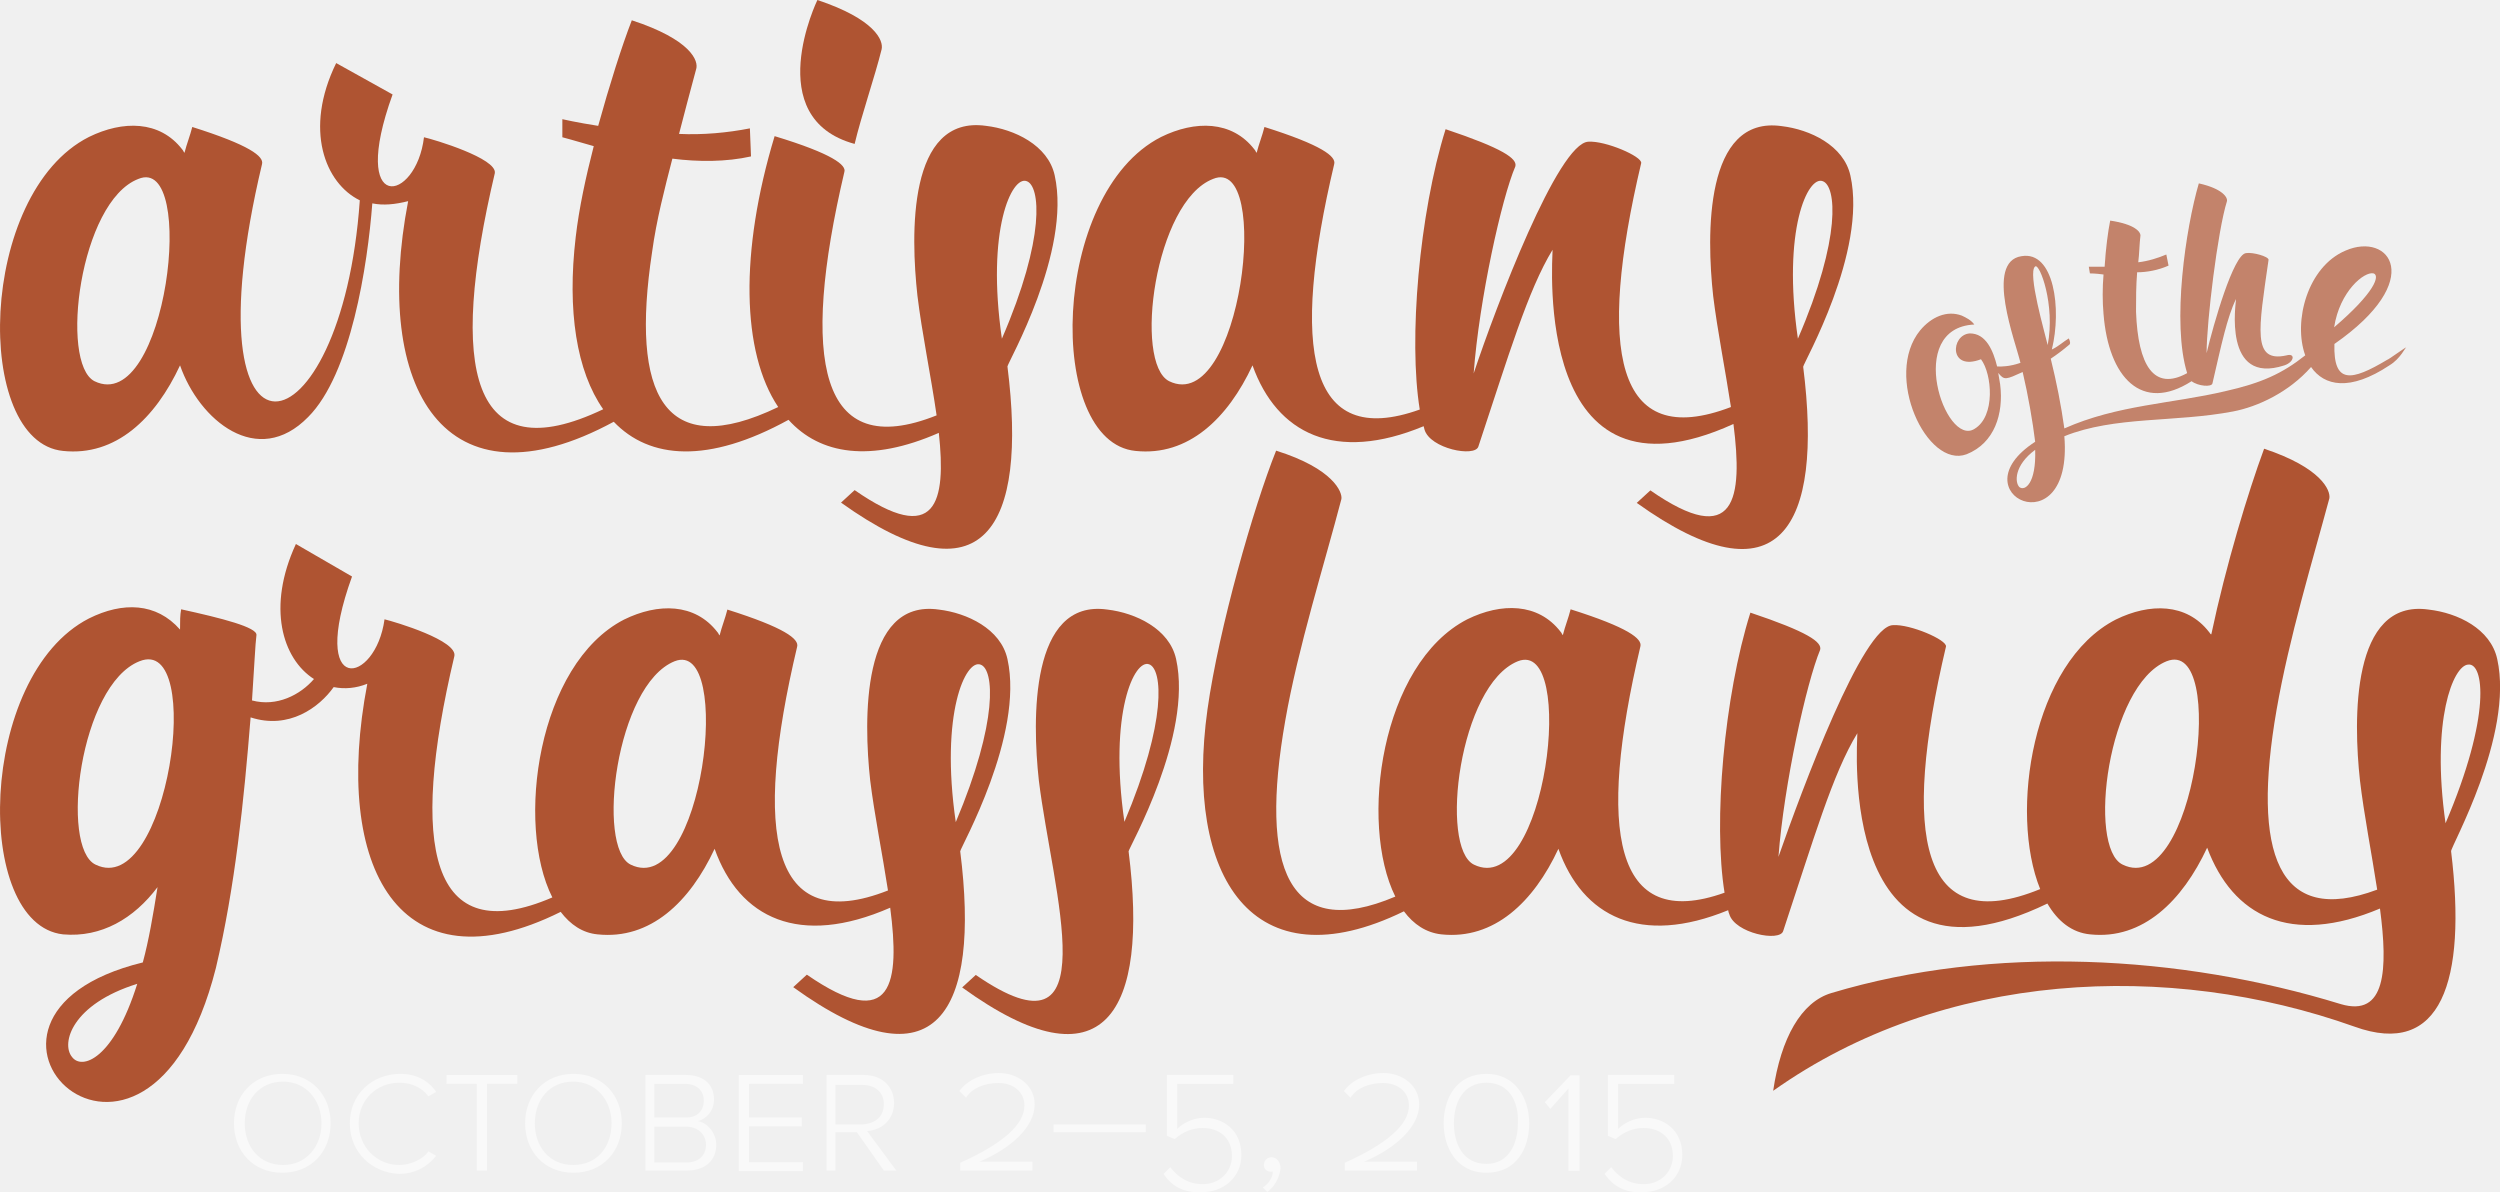
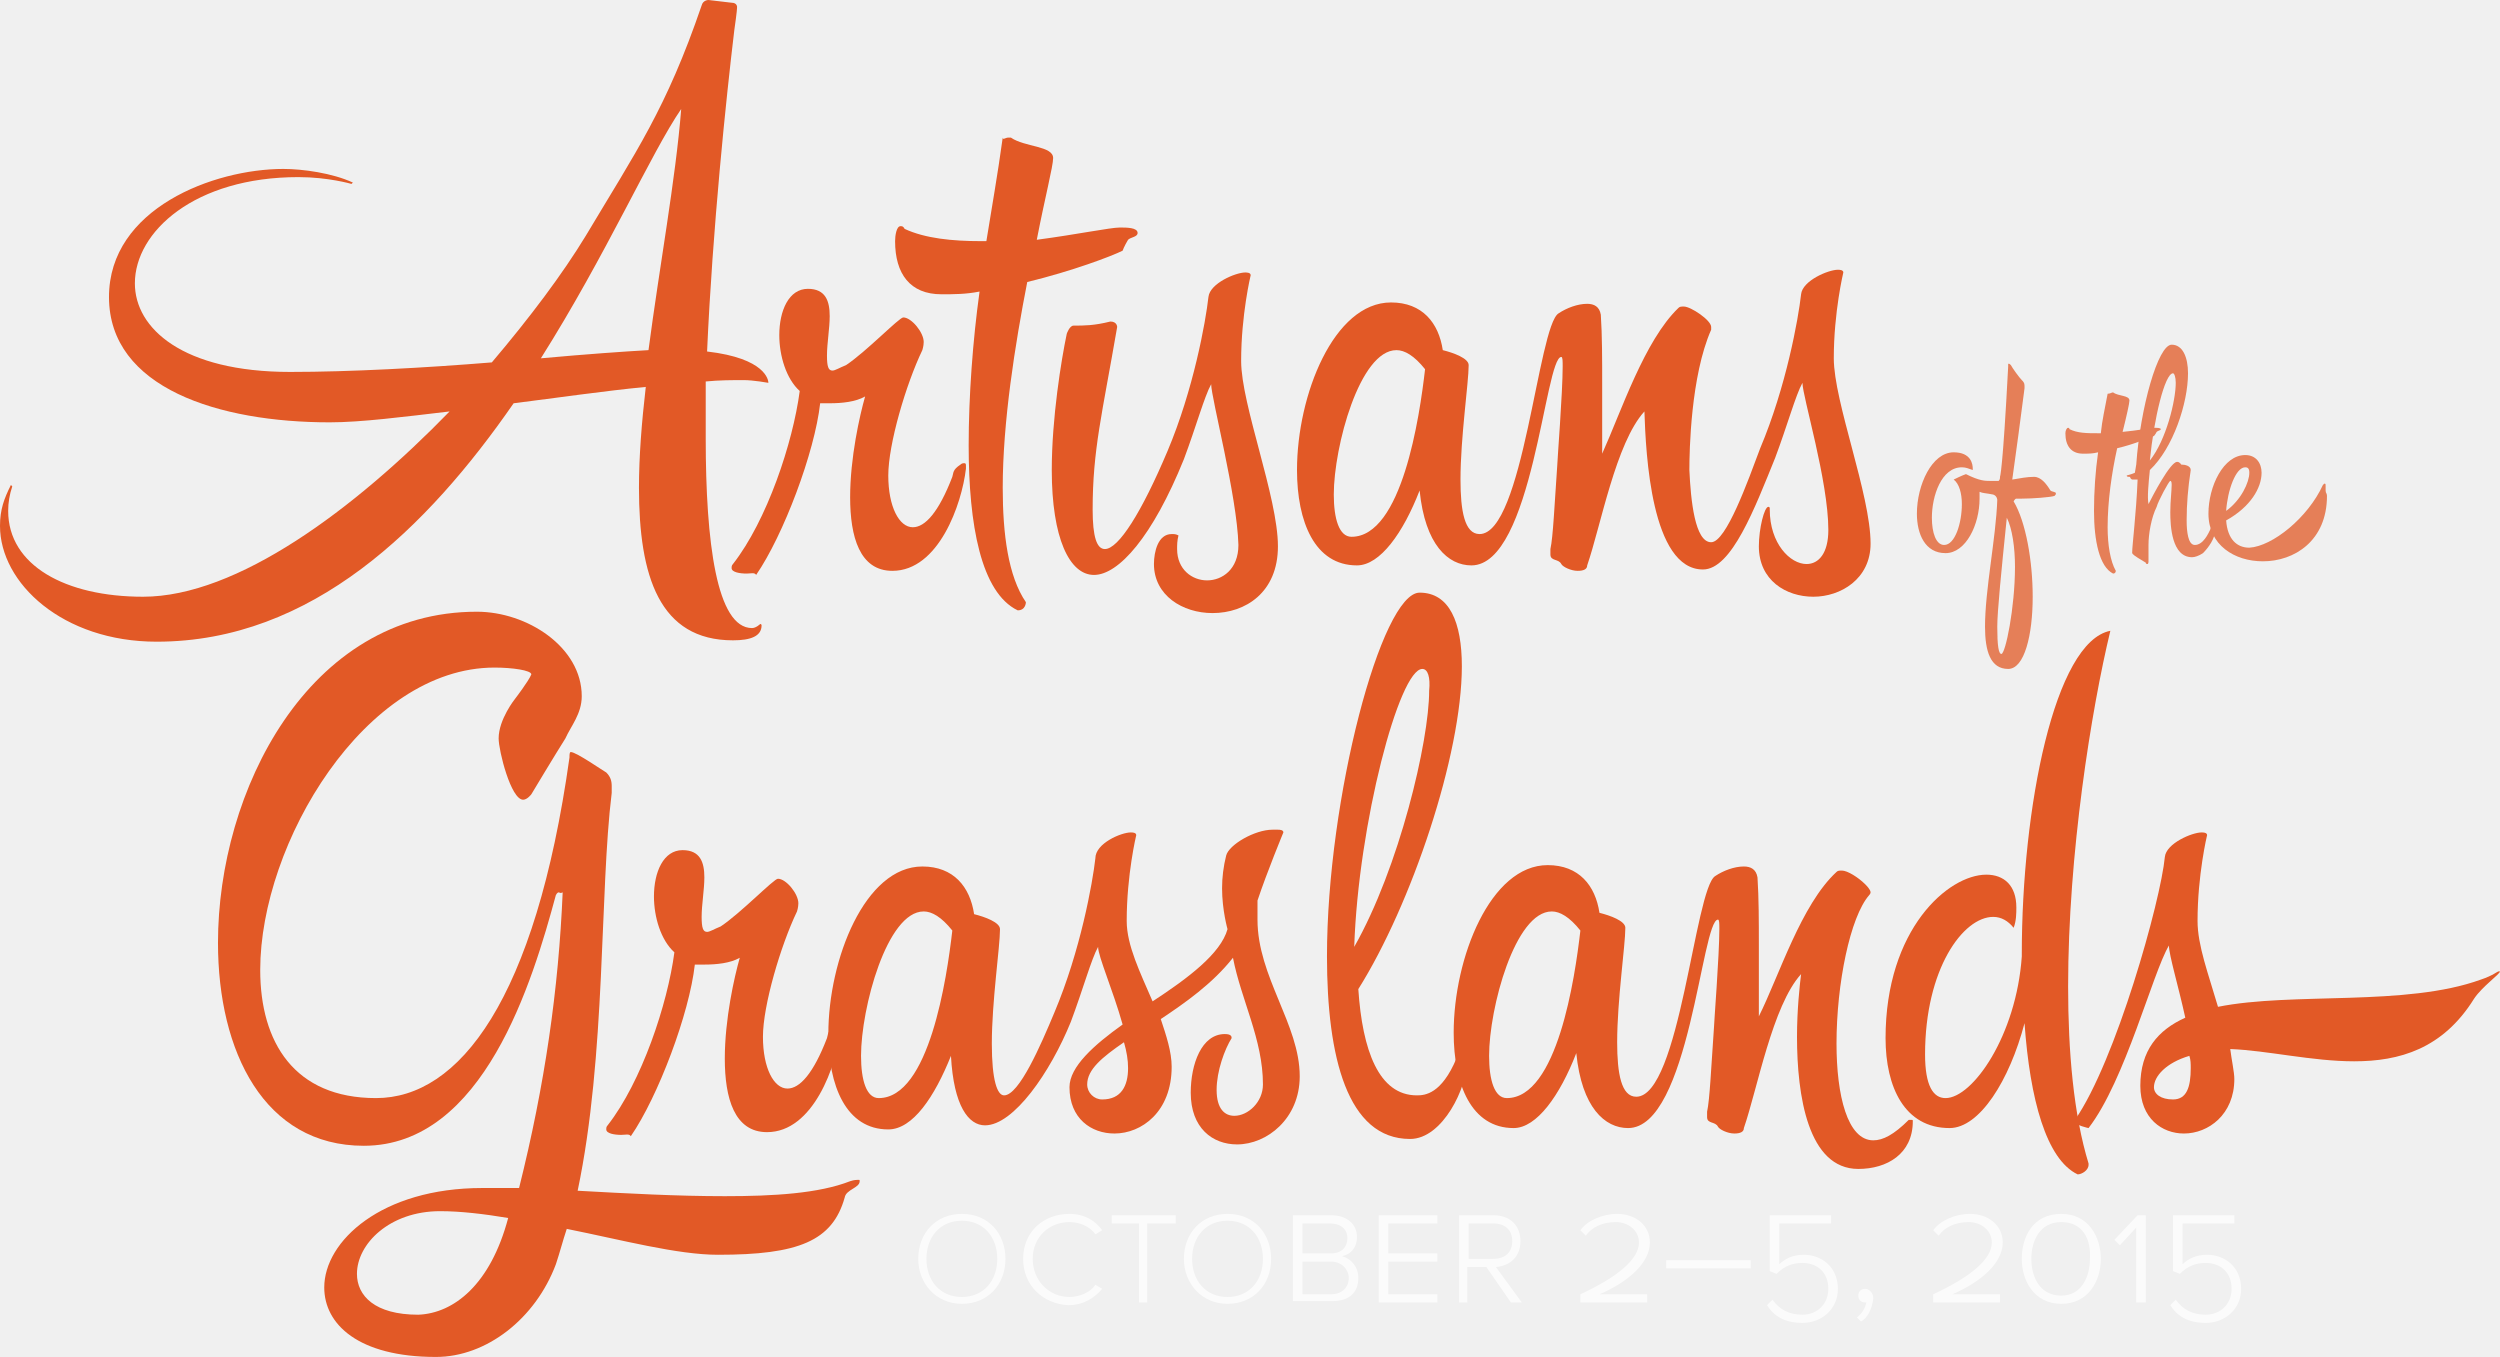
- <svg xmlns="http://www.w3.org/2000/svg" version="1.1" id="Layer_1" x="0px" y="0px" viewBox="0 235.9 899.8 429" enable-background="new 0 235.9 899.8 429" xml:space="preserve">
+ <svg xmlns="http://www.w3.org/2000/svg" version="1.1" id="Layer_1" x="0px" y="0px" viewBox="358.4 399.8 183.5 99.6" enable-background="new 358.4 399.8 183.5 99.6" xml:space="preserve">
+   <g opacity="0.75">
+     <path fill="#FFFFFF" d="M425.8,492.2c0-1.9,1.3-3.3,3.2-3.3c2,0,3.2,1.5,3.2,3.3c0,1.9-1.3,3.3-3.2,3.3   C427.1,495.5,425.8,494,425.8,492.2z M431.6,492.2c0-1.6-1-2.8-2.6-2.8c-1.6,0-2.6,1.2-2.6,2.8c0,1.6,1,2.8,2.6,2.8   C430.6,495,431.6,493.8,431.6,492.2z" />
+     <path fill="#FFFFFF" d="M433.5,492.2c0-2,1.5-3.3,3.4-3.3c1.1,0,1.9,0.5,2.4,1.2l-0.5,0.3c-0.4-0.6-1.2-0.9-1.9-0.9   c-1.5,0-2.7,1.1-2.7,2.7c0,1.6,1.2,2.8,2.7,2.8c0.8,0,1.6-0.4,1.9-0.9l0.5,0.3c-0.6,0.7-1.4,1.2-2.5,1.2   C435,495.5,433.5,494.2,433.5,492.2z" />
+     <path fill="#FFFFFF" d="M442,495.4v-5.8h-2V489h4.7v0.6h-2.1v5.8H442z" />
+     <path fill="#FFFFFF" d="M445.3,492.2c0-1.9,1.3-3.3,3.2-3.3c2,0,3.2,1.5,3.2,3.3c0,1.9-1.3,3.3-3.2,3.3   C446.6,495.5,445.3,494,445.3,492.2z M451.1,492.2c0-1.6-1-2.8-2.6-2.8c-1.6,0-2.6,1.2-2.6,2.8c0,1.6,1,2.8,2.6,2.8   C450.1,495,451.1,493.8,451.1,492.2z" />
+     <path fill="#FFFFFF" d="M453.3,495.4V489h2.8c1.1,0,1.9,0.6,1.9,1.6c0,0.8-0.5,1.3-1.1,1.4c0.7,0.2,1.2,0.8,1.2,1.6   c0,1.1-0.7,1.7-1.9,1.7H453.3z M457.3,490.7c0-0.7-0.5-1.1-1.3-1.1H454v2.2h2.1C456.9,491.8,457.3,491.3,457.3,490.7z M457.4,493.6   c0-0.6-0.5-1.2-1.3-1.2H454v2.4h2.1C456.9,494.8,457.4,494.3,457.4,493.6z" />
+     <path fill="#FFFFFF" d="M459.6,495.4V489h4.3v0.6h-3.6v2.2h3.6v0.6h-3.6v2.4h3.6v0.6H459.6z" />
+     <path fill="#FFFFFF" d="M469.3,495.4l-1.8-2.6h-1.4v2.6h-0.6V489h2.5c1.3,0,2,0.8,2,1.9c0,1.1-0.7,1.8-1.8,1.9l1.9,2.6H469.3z    M469.4,490.9c0-0.8-0.5-1.3-1.4-1.3h-1.8v2.6h1.8C468.9,492.2,469.4,491.7,469.4,490.9z" />
+     <path fill="#FFFFFF" d="M474.4,495.4v-0.6c2.8-1.3,4.3-2.6,4.3-3.8c0-0.9-0.8-1.5-1.7-1.5c-1,0-1.8,0.4-2.2,1l-0.4-0.4   c0.5-0.7,1.6-1.2,2.7-1.2c1.3,0,2.4,0.8,2.4,2.1c0,1.5-1.6,2.9-3.7,3.8h3.5v0.6H474.4z" />
+     <path fill="#FFFFFF" d="M480.7,492.9v-0.6h6.2v0.6H480.7z" />
+     <path fill="#FFFFFF" d="M488.1,495.6l0.4-0.4c0.5,0.7,1.2,1.1,2.2,1.1c1.1,0,1.9-0.8,1.9-1.9c0-1.2-0.8-1.9-1.9-1.9   c-0.7,0-1.3,0.2-1.9,0.8l-0.5-0.2V489h4.5v0.6H489v3c0.4-0.4,1-0.7,1.8-0.7c1.3,0,2.5,0.9,2.5,2.5c0,1.5-1.2,2.5-2.6,2.5   C489.4,496.9,488.6,496.4,488.1,495.6z" />
+     <path fill="#FFFFFF" d="M495,496.8l-0.3-0.3c0.4-0.3,0.6-0.7,0.7-1.1c0,0-0.1,0-0.1,0c-0.3,0-0.5-0.2-0.5-0.5   c0-0.3,0.2-0.5,0.5-0.5c0.3,0,0.6,0.3,0.6,0.7C495.8,495.9,495.5,496.5,495,496.8z" />
+     <path fill="#FFFFFF" d="M500.3,495.4v-0.6c2.8-1.3,4.3-2.6,4.3-3.8c0-0.9-0.8-1.5-1.7-1.5c-1,0-1.8,0.4-2.2,1l-0.4-0.4   c0.5-0.7,1.6-1.2,2.7-1.2c1.3,0,2.4,0.8,2.4,2.1c0,1.5-1.6,2.9-3.7,3.8h3.5v0.6H500.3z" />
+     <path fill="#FFFFFF" d="M509.7,495.5c-2,0-2.9-1.7-2.9-3.3c0-1.6,0.8-3.3,2.9-3.3c2,0,2.9,1.7,2.9,3.3   C512.6,493.8,511.7,495.5,509.7,495.5z M509.7,489.5c-1.6,0-2.2,1.4-2.2,2.7c0,1.3,0.6,2.7,2.2,2.7c1.5,0,2.1-1.4,2.1-2.7   C511.9,490.8,511.3,489.5,509.7,489.5z" />
+     <path fill="#FFFFFF" d="M515.2,495.4v-5.5l-1.2,1.3l-0.4-0.4l1.7-1.8h0.6v6.4H515.2z" />
+     <path fill="#FFFFFF" d="M517.7,495.6l0.4-0.4c0.5,0.7,1.2,1.1,2.2,1.1c1.1,0,1.9-0.8,1.9-1.9c0-1.2-0.8-1.9-1.9-1.9   c-0.7,0-1.3,0.2-1.9,0.8l-0.5-0.2V489h4.5v0.6h-3.8v3c0.4-0.4,1-0.7,1.8-0.7c1.3,0,2.5,0.9,2.5,2.5c0,1.5-1.2,2.5-2.6,2.5   C519,496.9,518.2,496.4,517.7,495.6z" />
+   </g>
  <g>
-     <path fill="#AF5432" d="M22.7,398.2c19,2,33.2-11.7,42.1-30.8c6.9,19.8,27.9,37.2,46.1,18.6c15.4-15.4,21.4-54.6,23.1-76.9   c4,0.8,8.1,0.4,12.9-0.8c-13,67.5,13.3,112.3,74,79.4c12.9,13.5,34,15.2,62.9-0.7c11.3,12.5,29.5,15.5,54.1,4.7   c2.7,24.9-0.8,41.1-30.3,20.6l-4.9,4.5c51.4,36.8,67.2,8.9,59.9-49c0-1.2,23.1-41.3,17-68.8c-2.4-10.9-14.6-16.6-24.7-17.8   c-28.3-4-27.1,39.3-24.7,61.1c1.6,13.3,4.9,29.1,6.9,43.1c-42.3,16.9-49.1-20-33.2-87.6c0.8-2.4-4-6.5-25.1-12.9   c-12.6,41.7-11.9,77.8,1.3,97.5c-41.2,19.8-53.2-4.3-45.4-55.8c1.6-11.7,4.5-22.7,7.3-33.6c9.3,1.2,19.4,1.2,28.3-0.8l-0.4-10.1   c-8.1,1.6-17,2.4-25.5,2c2-7.7,4-15.4,6.1-23.1c1.2-3.2-2-10.9-23.1-17.8c-3.6,9.3-8.1,23.5-12.1,38c-7.7-1.2-12.9-2.4-12.9-2.4   v6.5c0,0,4.5,1.2,11.3,3.2c-2.8,10.9-5.3,22.3-6.5,32.8c-3.1,26.4,0.3,48.2,9.9,61.9c-47.8,22.8-55.7-14.3-39-85   c0.8-5.3-21.9-12.1-25.5-12.9c-2.8,23.5-27.1,28.3-11.3-15.4L121,258.6c-11.7,23.9-4,43.3,8.5,49.4C123,401,66.4,412.4,94.3,295   c0.8-2.8-4.5-6.9-25.1-13.4c-0.8,3.2-2,6.1-2.8,9.3c-0.4-0.4-0.4-0.8-0.8-1.2c-8.1-10.5-21.4-10.5-33.6-4.5   C-8.1,305.5-9.7,395,22.7,398.2z M369.5,301.1c4.9,1.6,6.9,20.2-8.9,56.7C354.9,318.5,364.2,299.1,369.5,301.1z M49.8,300.3   c21.4-8.9,10.1,85.4-15.8,72.8C21.4,366.6,28.7,308.4,49.8,300.3z" />
-     <path fill="#AF5432" d="M307.6,287.7c2.4-10.1,7.3-24.3,9.7-34c0.8-3.2-2.4-10.9-23.1-17.8C294.2,235.9,273.6,278.4,307.6,287.7z" />
-     <path fill="#AF5432" d="M408.7,398.2c19,2,33.2-11.7,42.1-30.8c8.8,24.6,29.8,35.1,61.6,21.9c0.1,0.4,0.2,0.8,0.3,1.2   c2,6.9,18.2,10.1,19.4,6.1c10.9-32.8,17.8-56.2,26.7-70.8c0,4.2-7.2,95.6,65.1,62.7c3.4,26.7,0.9,45.3-29.9,23.9l-4.9,4.5   c51.4,36.8,67.2,8.9,59.9-49c0-1.2,23.1-41.3,17-68.8c-2.4-10.9-14.6-16.6-24.7-17.8c-27.9-4-27.1,39.3-24.7,61.1   c1.5,12.3,4.4,26.8,6.4,40c-41.8,16-48.2-20.6-32.3-87.8c0.4-2.4-12.9-8.1-19-7.7c-10.9,0.4-33.2,59.1-41.3,83.4   c2-26.7,10.1-63.1,15-74.5c0.8-2.8-4.5-6.5-25.1-13.4c-9.5,30.4-13.4,75.8-9.3,100.9c-40.5,14.5-46.5-22-30.8-88.3   c0.8-2.8-4.5-6.9-25.1-13.4c-0.8,3.2-2,6.1-2.8,9.3c-0.4-0.4-0.4-0.8-0.8-1.2c-8.1-10.5-21.4-10.5-33.6-4.5   C378,305.5,376.3,395,408.7,398.2z M656,301.1c4.9,1.6,6.9,20.2-8.9,56.7C641.4,318.5,650.7,299.1,656,301.1z M436.6,300.3   c21.4-8.9,10.1,85.4-15.8,72.8C407.9,366.6,415.6,308.4,436.6,300.3z" />
-     <path fill="#AF5432" d="M345.6,542.3c0-1.2,23.1-41.7,17-69.2c-2.4-10.9-14.6-16.6-24.7-17.8c-27.9-4-27.1,39.7-24.7,61.5   c1.5,12.2,4.4,26.5,6.4,39.6c-42.2,16.6-48.7-20.3-32.7-87.7c0.8-2.8-4.5-6.9-25.1-13.4c-0.8,3.2-2,6.1-2.8,9.3   c-0.4-0.4-0.4-0.8-0.8-1.2c-8.1-10.5-21.4-10.5-33.6-4.5c-31.1,16-39.1,73.7-25.8,100c-44.1,19-51.5-18.3-35.3-86.7   c1.6-5.7-21.4-12.5-25.1-13.4c-3.2,23.5-27.5,28.3-11.7-15.4l-20.2-11.7c-10.5,22.7-4.9,41.3,6.5,48.6c-4.9,5.7-13.4,10.1-22.3,7.7   c0.8-11.7,1.2-20.6,1.6-23.5c0.4-2.8-12.5-6.1-27.1-9.3c-0.4,2-0.4,4.5-0.4,7.3c-8.5-9.7-20.6-10.1-32.8-4   c-40.1,20.6-41.7,110.1-9.3,113.7c13.8,1.2,25.5-5.7,34-17c-1.6,10.1-3.2,19.4-5.3,27.1c-80.9,19.8,1.2,101.2,26.3,2   c6.9-29.1,10.1-60.3,12.5-90.2c13.8,4.5,24.7-3.6,29.9-10.9c4,0.8,8.1,0.4,12.1-1.2c-12.7,66.3,11.7,110.9,69.6,82.1   c3.5,4.6,7.9,7.6,13.3,8.1c19,2,33.2-11.7,42.1-30.8c8.9,25,30.5,35.5,63.2,21.2c3.5,26.8,1.1,45.6-30,24.1l-4.9,4.5   C337.1,628.5,352.9,600.1,345.6,542.3z M25.9,616.3c-4-4.9,0-19,23.5-26.3C40.9,617.1,29.5,621.2,25.9,616.3z M34.4,547.1   c-12.9-6.1-5.7-64.7,15.8-73.2C74.1,464.2,60.3,559.7,34.4,547.1z M227,547.1c-12.5-6.1-5.3-64.7,15.8-73.2   C264.3,465.4,252.9,559.7,227,547.1z M352.9,475.1c4.9,1.6,6.5,20.2-8.9,56.7C338.3,492.5,347.6,473.1,352.9,475.1z" />
-     <path fill="#AF5432" d="M423.3,473.1c-2.4-10.9-14.6-16.6-24.7-17.8c-27.9-4-27.1,39.7-24.7,61.5c4.9,40.1,25.5,103.2-22.7,70   l-4.9,4.5c51.4,37.2,67.2,8.9,59.9-49C406.3,541.1,429.4,500.6,423.3,473.1z M404.7,531.7c-5.7-39.3,3.6-58.7,8.9-56.7   C418.4,476.7,420.1,495.3,404.7,531.7z" />
-     <path fill="#AF5432" d="M898.8,473.1c-2.4-10.9-14.2-16.6-24.7-17.8c-27.9-4-27.1,39.7-24.7,61.5c1.4,12,4.2,26.2,6.2,39.3   c-35.8,13.4-45.2-13.1-36.2-64.8c4.5-25.9,12.9-53.4,19-76.1c0.4-2.8-2.8-10.9-23.5-17.8c-5.7,15.4-13.8,42.1-19,66.8   c-0.4,0-0.4-0.4-0.8-0.8c-8.1-10.5-21.4-10.5-33.6-4.5c-30,15.4-38.4,69.4-27.2,97c-43.2,17.7-50-19.2-33.9-87.3   c0.4-2.4-12.9-8.1-19-7.7c-10.9,0-32.8,59.1-41.3,83.4c2-26.3,10.1-62.7,15-74.5c0.8-2.8-4.5-6.5-25.1-13.4   c-9.5,30.2-13.4,75.5-9.3,100.8c-40,14.3-45.9-22.5-30.3-88.6c0.8-2.8-4.5-6.9-25.1-13.4c-0.8,3.2-2,6.1-2.8,9.3   c-0.4-0.4-0.4-0.8-0.8-1.2c-8.1-10.5-21.4-10.5-33.6-4.5c-31.1,16-39,73.4-25.9,99.8c-38.7,16.4-49-10.1-39.6-63.4   c4.5-25.9,14.2-56.7,20.2-79.7c0.4-2.4-2.8-10.9-23.5-17.4c-8.1,20.2-20.6,63.9-24.7,93.1c-8.4,60.2,16.2,99.3,70.7,72.7   c3.5,4.7,8,7.7,13.5,8.3c19,2,33.2-11.7,42.1-30.8c8.7,24.5,29.6,35,61.1,22.1c0.1,0.5,0.2,1,0.4,1.4c2,6.9,18.2,10.1,19.4,6.1   c10.9-32.8,17.8-56.7,26.7-71.2c0,3.9-7.4,98,68.4,61.3c3.7,6.4,8.9,10.5,15.4,11.1c19,2,33.2-12.1,42.1-31.2   c9.2,24.7,30,35.5,62.2,21.9c2.9,22,2.1,39.2-14.1,34.4c-57.9-17.8-125.4-21.4-183.3-4c-10.9,3.2-18.2,16.2-21,35.2   c61.1-43.3,142.4-46.9,209.2-23.1c31.2,11.3,40.5-16.2,34.8-63.1C881.8,541.1,904.9,500.6,898.8,473.1z M530.5,547.1   c-12.5-6.1-5.3-64.7,15.8-73.2C567.8,465.4,556.4,559.7,530.5,547.1z M764,547.1c-12.9-6.1-5.3-64.7,15.8-73.2   C802.1,465,789.9,559.7,764,547.1z M888.3,475.1c5.7-0.8,8.5,18.2-8.1,57.1C874.9,494.9,883,475.5,888.3,475.1z" />
-     <path opacity="0.7" fill="#AF5432" d="M707.8,399.4c10.1-4,13.4-14.6,12.1-25.1c-0.2-1.2-0.4-2.6-0.7-4.2c2.2,2.8,2.8,2.4,8.8-0.3   c2,8.5,3.6,17.8,4.5,25.1c-28.7,18.6,13.8,38.8,10.5-2c18.2-7.3,39.7-4.9,60.7-8.9c8.9-1.7,20.1-6.9,28.1-16   c4.7,6.8,13.9,8.9,28.2-0.6c4-2.4,5.7-6.5,6.1-6.5c-0.4,0-6.5,4.5-6.9,4.5c-12.9,7.7-19.4,8.9-19-5.7c33.2-23.1,19.8-40.5,4-33.6   c-13.7,5.8-18.9,25.5-14.5,37.7c-8.3,6.6-15.9,10-28.8,12.9c-19,4.5-38.8,4.9-57.9,13.4c-1.2-8.5-2.8-16.6-4.9-25.1   c2.4-1.6,4.5-3.2,6.5-4.9c0.8-0.4,0.4-1.6,0-2.4c-2,1.2-3.6,2.8-6.1,4c3.6-14.6,0.8-35.6-10.9-33.6c-13.4,2-2,31.2-0.4,38.4   c-3.7,1.3-6.8,1.4-8.4,1.3c-1.4-5.7-4-11.9-9.8-11.9c-6.9,0.4-7.7,13.8,4,9.3c4,5.3,5.3,20.6-2.4,25.1c-10.5,6.5-25.1-36.4,0-37.6   c-1.2-1.6-2.8-2.4-4.5-3.2c-5.3-2-10.9,0.4-15,5.3C677.8,371.1,693.6,404.7,707.8,399.4z M854.3,334.3c2.4,0.8,0.4,6.9-14.2,19.4   C842.1,340.7,851,333.5,854.3,334.3z M726.8,411.2c-1.6-1.6-2-7.7,5.7-13.4C732.9,409.9,728.8,412.8,726.8,411.2z M732.5,331.8   c1.6-1.2,7.3,13.8,4.5,28.3C736.1,356.1,729.6,333.9,732.5,331.8z" />
-     <path opacity="0.7" fill="#AF5432" d="M757.1,334.7c-0.4,4.9-0.4,9.7,0,14.2c1.8,22.9,13.8,35.7,31.7,24.2c2.3,1.8,7.2,2.2,7.5,0.8   c3.2-13.8,5.3-23.9,8.5-30.4c0,1.2-4.9,31.2,17.4,23.9c3.6-1.2,4-4.5,0.8-3.6c-12.5,2.8-10.1-9.3-6.5-34.4c0-1.2-5.7-2.8-8.1-2.4   c-4.5,0.4-11.7,25.5-14.2,36c0-11.3,4-44.1,7.3-54.6c0.4-1.2-1.2-4.5-10.1-6.5c-4.7,16.1-9.8,50.3-4.2,68.3   c-12,6.6-17.7-2.8-18.4-22.1c0-4.9,0-9.3,0.4-14.2c3.6,0,7.7-0.8,11.3-2.4l-0.8-4c-2.8,1.2-6.5,2.4-10.1,2.8   c0.4-3.2,0.4-6.5,0.8-9.7c0-1.2-2-4-10.9-5.3c-0.8,4-1.6,10.1-2,16.6c-3.2,0-5.7,0-5.7,0l0.4,2.4   C752.3,334.3,754.3,334.3,757.1,334.7z" />
+     <path fill="#E25926" d="M384.2,413.3c0,0-1.7-0.5-3.9-0.5c-7.6,0-12,4-12,7.8c0,3.3,3.5,6.5,11.4,6.5c4.4,0,9.9-0.3,14.8-0.7   c2.8-3.3,5.2-6.5,6.9-9.3c3.7-6.2,5.9-9.3,8.5-16.9c0.1-0.4,0.5-0.4,0.5-0.4l1.7,0.2c0.4,0,0.4,0.3,0.4,0.3c0,0.1,0,0.3-0.2,1.7   c-0.6,5-1.6,14.6-2,23.6c4.3,0.5,4.5,2.1,4.5,2.3c0,0-1.1-0.2-1.8-0.2c-0.8,0-1.8,0-2.8,0.1c0,1.5,0,2.9,0,4.2   c0,7.6,0.8,13.9,3.4,13.9c0.3,0,0.6-0.3,0.6-0.3s0.1,0,0.1,0.1c0,0.8-0.8,1.1-2.1,1.1c-5.4,0-6.9-4.7-6.9-11.2   c0-2.3,0.2-4.8,0.5-7.4c-3.1,0.3-6.5,0.8-9.7,1.2c-6.3,9.1-14.8,17.5-26.2,17.5c-6.9,0-11.5-4.3-11.5-8.5c0-1.2,0.3-2,0.8-3   c0,0,0.1,0.1,0.1,0.1c-0.2,0.6-0.3,1.2-0.3,1.8c0,4,4.2,6.3,9.9,6.3c6.9,0,15.5-6.4,22.5-13.6c-3.4,0.4-6.5,0.8-8.8,0.8   c-8.1,0-16.2-2.5-16.2-9.2c0-6.5,7.7-9.4,12.8-9.4c1.4,0,3.6,0.3,5.1,1L384.2,413.3z M398.1,426.1c3.3-0.3,6.1-0.5,7.9-0.6   c0.8-6.1,2-12.6,2.4-17.7C406.2,411,402.9,418.5,398.1,426.1z" />
+     <path fill="#E25926" d="M413.2,441.9c-0.5,0-1.1-0.1-1.1-0.4c0-0.1,0-0.2,0.1-0.3c2.5-3.2,4.4-8.9,4.9-12.7c-1-0.9-1.5-2.6-1.5-4.1   c0-1.8,0.7-3.4,2.1-3.4c1.3,0,1.6,0.9,1.6,2c0,0.9-0.2,2-0.2,2.9c0,0.8,0.1,1.1,0.4,1.1c0.2,0,0.5-0.2,1-0.4c1.5-1,3.9-3.5,4.2-3.5   c0.6,0,1.5,1.1,1.5,1.8c0,0.3-0.1,0.6-0.1,0.6c-1.2,2.5-2.5,6.9-2.5,9.2c0,2.3,0.8,3.8,1.8,3.8c0.9,0,1.9-1.1,2.9-3.7   c0.1-0.3,0-0.5,0.6-0.9c0.1-0.1,0.2-0.1,0.3-0.1c0.1,0,0.1,0.1,0.1,0.2s0,0.2,0,0.2c-0.3,2.6-2,7.5-5.4,7.5c-2.4,0-3.1-2.5-3.1-5.4   s0.7-6,1.1-7.4c-0.7,0.4-1.7,0.5-2.6,0.5c-0.2,0-0.5,0-0.7,0c-0.4,3.6-2.7,9.7-4.7,12.6C413.8,441.8,413.5,441.9,413.2,441.9z" />
+     <path fill="#E25926" d="M432.4,409.9c0,0,0.1,0,0.2,0c1,0.7,3.1,0.6,3.1,1.5c0,0.6-0.6,2.9-1.2,6c3-0.4,5.4-0.9,6.1-0.9   c0.5,0,1.3,0,1.3,0.4c0,0.3-0.5,0.3-0.7,0.5c-0.3,0.5-0.4,0.8-0.4,0.8c-0.8,0.4-3.7,1.5-7,2.3c-0.9,4.6-1.8,10.3-1.8,15.1   c0,3.4,0.4,6.5,1.7,8.4c0,0,0,0.6-0.6,0.6c-2.7-1.3-3.6-6.3-3.6-12.1c0-3.6,0.3-7.7,0.8-11.3c-1,0.2-1.9,0.2-2.8,0.2   c-2.3,0-3.4-1.5-3.4-3.9c0-0.4,0.1-1.1,0.4-1.1c0.1,0,0.2,0,0.3,0.2c1.5,0.7,3.5,0.9,5.6,0.9h0.4c0.4-2.5,0.8-4.7,1.2-7.6   C432,410.1,432.2,409.9,432.4,409.9z" />
+     <path fill="#E25926" d="M447.3,428c-0.5,0.9-1.1,3.1-2,5.5c-2.3,5.7-4.8,8.5-6.6,8.5s-3.1-2.7-3.1-7.7c0-3.8,0.7-8.1,1.1-10   c0,0,0.2-0.6,0.5-0.6c0.8,0,1.5,0,2.7-0.3c0.5,0,0.5,0.4,0.5,0.4c-1.1,6.4-1.8,9-1.8,13.4c0,2,0.3,2.9,0.9,2.9c1,0,2.7-2.7,4.6-7.2   c1.9-4.5,2.8-9.5,3-11.3c0.1-1,2-1.8,2.7-1.8c0.1,0,0.4,0,0.4,0.2c0,0-0.7,2.9-0.7,6.3c0,3.2,2.7,10,2.7,13.6   c0,3.4-2.4,4.9-4.8,4.9c-2.2,0-4.3-1.3-4.3-3.6c0-0.9,0.3-2.2,1.3-2.2c0.2,0,0.3,0,0.5,0.1c-0.1,0.4-0.1,0.7-0.1,1   c0,1.5,1.1,2.3,2.2,2.3s2.3-0.8,2.3-2.6C449.2,436.2,447.3,429,447.3,428z" />
+     <path fill="#E25926" d="M484,439.6c1.1,0,2.7-4.5,3.6-6.9c1.9-4.5,2.8-9.5,3-11.3c0.1-1,2-1.8,2.7-1.8c0.1,0,0.4,0,0.4,0.2   c0,0-0.7,2.9-0.7,6.3c0,3.2,2.7,10,2.7,13.6c0,2.6-2.2,3.9-4.2,3.9c-2,0-4-1.2-4-3.7c0-1.3,0.4-2.9,0.7-2.9c0,0,0.1,0,0.1,0.1v0.1   c0,2.5,1.5,4,2.7,4c0.9,0,1.6-0.8,1.6-2.5c0-3.6-1.9-9.8-1.9-10.8c-0.5,0.9-1.1,3.1-2,5.5c-1.5,3.7-3.2,8.2-5.3,8.2   c-3.8,0-4.2-8.5-4.3-11.6c-2.1,2.3-3.2,8.4-4.2,11.3c0,0.3-0.3,0.4-0.7,0.4c-0.5,0-1.1-0.3-1.2-0.5c-0.2-0.4-0.8-0.2-0.8-0.7   c0-0.1,0-0.3,0-0.4c0.2-0.9,0.3-3.3,0.5-6.1c0-0.3,0.4-5.4,0.4-7.3c0-0.4,0-0.7-0.1-0.7c-1.2,0-2.1,15.3-6.6,15.3   c-1.7,0-3.4-1.5-3.8-5.5c-1.2,3.1-2.9,5.5-4.6,5.5c-3.1,0-4.4-3.2-4.4-7c0-5.5,2.7-12.3,6.9-12.3c2.3,0,3.5,1.5,3.8,3.5   c0.8,0.2,1.9,0.6,1.9,1.1c0,1.3-0.6,5.3-0.6,8.4c0,2.3,0.3,4,1.4,4c3.2,0,4.3-15.3,5.8-16.2c0.6-0.4,1.4-0.7,2.1-0.7   c0.5,0,0.9,0.2,1,0.8c0.1,1.5,0.1,3.3,0.1,5c0,2.1,0,4.1,0,5.2c1.4-3.1,3.1-8.3,5.6-10.7c0.1-0.1,0.2-0.1,0.4-0.1c0.5,0,2,1,2,1.5   c0,0.1,0,0.1,0,0.2c-1.5,3.4-1.6,8.9-1.6,10.3C482.5,436.5,482.8,439.6,484,439.6z M463,426.9c-0.8-1-1.5-1.4-2.1-1.4   c-2.7,0-4.6,7.1-4.6,10.6c0,1.8,0.4,3.1,1.3,3.1C461.3,439.2,462.6,430.4,463,426.9z" />
  </g>
-   <g opacity="0.58">
-     <path fill="#FFFFFF" d="M84.2,640.2c0-10.1,6.9-17.8,17.4-17.8s17.4,7.7,17.4,17.8c0,10.1-6.9,17.8-17.4,17.8   S84.2,650.3,84.2,640.2z M115.7,640.2c0-8.5-5.7-15-13.8-15c-8.5,0-13.8,6.5-13.8,15c0,8.5,5.3,15,13.8,15   C110.1,655.2,115.7,648.7,115.7,640.2z" />
-     <path fill="#FFFFFF" d="M125.9,640.2c0-10.5,8.1-17.8,18.2-17.8c5.7,0,10.1,2.4,12.9,6.5l-2.8,1.6c-2.4-3.2-6.1-4.9-10.5-4.9   c-8.1,0-14.6,6.1-14.6,14.6c0,8.5,6.5,15,14.6,15c4,0,8.5-2,10.5-4.9l2.8,1.6c-3.2,4-7.7,6.5-13.4,6.5   C133.9,658,125.9,650.7,125.9,640.2z" />
-     <path fill="#FFFFFF" d="M171.6,657.2V626h-10.9v-3.2h25.5v3.2h-10.9v31.2H171.6z" />
-     <path fill="#FFFFFF" d="M189,640.2c0-10.1,6.9-17.8,17.4-17.8s17.4,7.7,17.4,17.8c0,10.1-6.9,17.8-17.4,17.8S189,650.3,189,640.2z    M220.1,640.2c0-8.5-5.7-15-13.8-15c-8.5,0-13.8,6.5-13.8,15c0,8.5,5.3,15,13.8,15C214.9,655.2,220.1,648.7,220.1,640.2z" />
-     <path fill="#FFFFFF" d="M232.3,657.2v-34.4h14.6c6.1,0,10.1,3.2,10.1,8.9c0,4-2.8,6.9-5.7,7.7c3.6,0.8,6.5,4.5,6.5,8.5   c0,5.7-4,9.3-10.5,9.3H232.3z M253.3,632.1c0-3.6-2.4-6.1-6.9-6.1h-10.9v12.1h11.3C250.9,638.2,253.3,635.7,253.3,632.1z    M254.1,647.9c0-3.2-2.4-6.5-7.3-6.5h-11.3v12.9h11.3C251.3,654.4,254.1,651.9,254.1,647.9z" />
-     <path fill="#FFFFFF" d="M265.9,657.2v-34.4h23.1v3.2h-19.4v12.1h19v3.2h-19v12.9h19.4v3.2h-23.1V657.2z" />
-     <path fill="#FFFFFF" d="M318.1,657.2l-9.7-13.8h-7.7v13.8h-3.2v-34.4h13.4c6.9,0,10.9,4.5,10.9,10.1s-4,9.7-9.7,10.1l10.5,14.2   H318.1z M318.1,633.3c0-4-2.8-6.9-7.7-6.9h-9.7v14.2h9.7C315.6,640.2,318.1,637.4,318.1,633.3z" />
-     <path fill="#FFFFFF" d="M345.6,657.2v-2.8c15.4-6.9,23.1-13.8,23.1-20.6c0-4.9-4-8.1-9.3-8.1s-9.7,2-11.7,5.3l-2.4-2.4   c2.8-4,8.5-6.5,14.2-6.5c6.9,0,12.9,4.5,12.9,11.3c0,8.1-8.5,15.8-19.8,20.6h19v3.2L345.6,657.2L345.6,657.2z" />
-     <path fill="#FFFFFF" d="M379.2,643.8v-3.2h33.2v2.8h-33.2V643.8z" />
-     <path fill="#FFFFFF" d="M418.8,658.4l2.4-2.4c2.8,3.6,6.5,6.1,11.7,6.1c6.1,0,10.5-4.5,10.5-10.1c0-6.5-4.5-10.1-10.5-10.1   c-3.6,0-6.9,1.2-10.1,4l-2.8-1.2v-21.9h23.9v3.2h-20.2v16.2c2-2,5.7-4,9.7-4c6.9,0,13.4,4.5,13.4,13.4c0,8.1-6.5,13.4-14.2,13.4   C426.1,665.3,421.7,662.9,418.8,658.4z" />
-     <path fill="#FFFFFF" d="M456.1,664.9l-1.6-1.6c2-1.2,3.6-3.6,3.6-5.7c0,0-0.4,0-0.8,0c-1.6,0-2.4-1.2-2.4-2.4   c0-1.6,1.2-2.8,2.8-2.8s3.2,1.6,3.2,4C460.5,660,458.5,663.3,456.1,664.9z" />
-     <path fill="#FFFFFF" d="M484,657.2v-2.8c15.4-6.9,23.1-13.8,23.1-20.6c0-4.9-4-8.1-9.3-8.1s-9.7,2-11.7,5.3l-2.4-2.4   c2.8-4,8.5-6.5,14.2-6.5c6.9,0,12.9,4.5,12.9,11.3c0,8.1-8.5,15.8-19.8,20.6h19v3.2L484,657.2L484,657.2z" />
-     <path fill="#FFFFFF" d="M535,658c-10.9,0-15.4-9.3-15.4-17.8c0-8.9,4.5-17.8,15.4-17.8c10.5,0,15.4,8.9,15.4,17.8   S545.9,658,535,658z M535,625.6c-8.5,0-11.7,7.3-11.7,14.6c0,7.3,3.2,14.6,11.7,14.6c8.1,0,11.3-7.3,11.3-14.6   C546.7,632.9,543.5,625.6,535,625.6z" />
-     <path fill="#FFFFFF" d="M564.5,657.2v-29.5l-6.5,7.3l-2-2.4l9.3-9.7h3.2v34.4H564.5z" />
-     <path fill="#FFFFFF" d="M577.5,658.4l2.4-2.4c2.8,3.6,6.5,6.1,11.7,6.1c6.1,0,10.5-4.5,10.5-10.1c0-6.5-4.5-10.1-10.5-10.1   c-3.6,0-6.9,1.2-10.1,4l-2.8-1.2v-21.9h23.9v3.2h-20.2v16.2c2-2,5.7-4,9.7-4c6.9,0,13.4,4.5,13.4,13.4c0,8.1-6.5,13.4-14.2,13.4   C584.8,665.3,580.7,662.9,577.5,658.4z" />
+   <g opacity="0.75">
+     <path fill="#E25926" d="M504.5,435.1c0.2,0,0.4,0,0.6,0c0.1-0.1,0.1-0.2,0.1-0.3c0,0,0.2-0.4,0.6-8.1c0-0.1,0-0.2,0-0.2   c0.1,0,0.1,0,0.2,0.1c0.1,0.2,0.6,0.9,0.8,1.1c0.1,0.1,0.2,0.2,0.2,0.4c0,0.1,0,0.1,0,0.2c-0.3,2.3-0.6,4.6-0.9,6.7   c0.6-0.1,1.1-0.2,1.6-0.2c0.5,0,0.9,0.5,1.2,1c0.1,0.1,0.4,0.1,0.4,0.2c0,0.1,0,0.1-0.1,0.2c-0.3,0.1-1.6,0.2-2.4,0.2   c-0.2,0-0.3,0-0.4,0c-0.1,0-0.2,0.2-0.2,0.2c0.9,1.5,1.4,4.4,1.4,7c0,2.8-0.6,5.3-1.8,5.3c-1.3,0-1.7-1.3-1.7-3.1   c0-2.7,0.8-6.5,0.9-9.3c0,0,0-0.3-0.3-0.4c-0.5-0.1-0.8-0.1-1-0.2c0,0.2,0,0.3,0,0.5c0,1.9-1,4-2.5,4c-1.5,0-2.1-1.4-2.1-2.9   c0-2.1,1.1-4.5,2.7-4.5c1.3,0,1.4,0.9,1.4,1.2v0.1c-0.3-0.1-0.5-0.2-0.8-0.2c-1.5,0-2.2,2.1-2.2,3.7c0,1.1,0.3,2,0.9,2   c0.8,0,1.3-1.6,1.3-3c0-0.8-0.2-1.5-0.6-1.8c0,0,0.6-0.3,0.9-0.4C503.7,435.1,504.1,435.1,504.5,435.1z M505.7,437.8   c-0.4,3.9-0.7,6.9-0.7,8c0,1.4,0.1,2,0.3,2c0.3,0,1-3.4,1-6.4C506.3,440,506.1,438.6,505.7,437.8z" />
+     <path fill="#E25926" d="M513.5,428.6C513.5,428.6,513.5,428.6,513.5,428.6c0.4,0.3,1.2,0.2,1.2,0.6c0,0.2-0.2,1.1-0.5,2.3   c1.1-0.1,2.1-0.3,2.3-0.3c0.2,0,0.5,0,0.5,0.1c0,0.1-0.2,0.1-0.3,0.2c-0.1,0.2-0.2,0.3-0.2,0.3c-0.3,0.1-1.4,0.6-2.7,0.9   c-0.4,1.8-0.7,3.9-0.7,5.8c0,1.3,0.2,2.5,0.6,3.2c0,0,0,0.2-0.2,0.2c-1-0.5-1.4-2.4-1.4-4.6c0-1.4,0.1-2.9,0.3-4.3   c-0.4,0.1-0.7,0.1-1.1,0.1c-0.9,0-1.3-0.6-1.3-1.5c0-0.2,0.1-0.4,0.2-0.4c0,0,0.1,0,0.1,0.1c0.6,0.3,1.3,0.3,2.1,0.3h0.2   c0.1-1,0.3-1.8,0.5-2.9C513.3,428.7,513.4,428.6,513.5,428.6z" />
+     <path fill="#E25926" d="M516.1,436.8C516.1,436.8,516.1,436.8,516.1,436.8c0.3-0.6,1.6-3.1,2.1-3.1c0.2,0,0.3,0.2,0.3,0.2   c0.3,0,0.7,0.1,0.7,0.4c-0.2,1.3-0.3,2.5-0.3,3.7c0,0.8,0.1,1.8,0.6,1.8c0.6,0,1-0.8,1.2-1.3c0,0,0-0.1,0.1-0.1   c0.1,0,0.2,0.2,0.2,0.3c0,0.6-0.5,1.3-0.9,1.7c-0.3,0.2-0.6,0.3-0.8,0.3c-1.5,0-1.6-2.3-1.6-3.3c0-0.8,0.1-1.6,0.1-2   c0-0.1,0-0.3-0.1-0.3c-0.1,0-0.9,1.5-1,1.9c-0.4,0.8-0.6,2-0.6,2.8c0,0.6,0,1.1,0,1.1c0,0.2,0,0.3-0.1,0.3c0,0-0.1,0-0.1-0.1   c-0.3-0.2-0.9-0.5-1-0.7c0-0.6,0.3-2.9,0.4-5.4H515c-0.1,0-0.1,0-0.1,0c-0.2-0.1-0.1-0.2-0.2-0.2c-0.1,0-0.2,0-0.2-0.1   c0,0,0.4-0.1,0.6-0.2l0.1-0.6c0.3-4.2,1.6-8.8,2.6-8.8c0.8,0,1.2,0.9,1.2,2.1c0,2.2-1.1,5.5-2.8,7.1   C516.1,435.3,516,436.3,516.1,436.8C516,436.8,516,436.8,516.1,436.8z M517.9,427.2c-0.6,0-1.4,3.3-1.7,6.4   c1.2-1.5,1.9-4.4,1.9-5.7C518.1,427.5,518,427.2,517.9,427.2z" />
+     <path fill="#E25926" d="M528.9,435.4c0,0,0.1-0.1,0.1-0.1c0.1,0,0.1,0,0.1,0.2c0,0.1,0,0.2,0,0.3c0,0.2,0.1,0.2,0.1,0.4v0   c0,3.3-2.4,4.8-4.7,4.8c-2.1,0-4-1.2-4-3.5c0-2,1.1-4.3,2.7-4.3c0.8,0,1.2,0.6,1.2,1.3c0,1.1-0.8,2.5-2.6,3.5c0.1,1.4,0.8,2,1.7,2   C525.2,439.9,527.8,437.8,528.9,435.4z M523.2,434.1c-0.7,0-1.3,1.7-1.4,3.2c1.1-0.8,1.7-2.1,1.7-2.8   C523.5,434.2,523.4,434.1,523.2,434.1z" />
+   </g>
+   <g>
+     <path fill="#E25926" d="M399.4,465.3c0,0-0.1,0-0.2,0.2c-1.7,6.3-5.3,18.4-14.1,18.4c-7.3,0-10.7-6.9-10.7-14.9   c0-11.1,6.6-24.3,19-24.3c3.7,0,7.7,2.6,7.7,6.2c0,1.3-0.8,2.2-1.2,3.1c-0.7,1.1-2.5,4.1-2.5,4.1s-0.3,0.4-0.6,0.4   c-0.9,0-1.8-3.6-1.8-4.5c0-1.4,1.2-2.9,1.2-2.9s1-1.3,1.2-1.8c0-0.3-1.4-0.5-2.7-0.5c-9.5,0-17.2,12.9-17.2,22.2   c0,5.3,2.5,9.4,8.5,9.4c6.1,0,11.7-7.2,14.2-25c0-0.2,0-0.4,0.1-0.4c0.4,0,2.4,1.4,2.6,1.5c0.3,0.3,0.4,0.6,0.4,1   c0,0.1,0,0.3,0,0.5c-0.9,7.3-0.4,19.2-2.5,29.2c3.6,0.2,7.3,0.4,10.8,0.4c3.6,0,6.9-0.2,9.2-1.1c0.3-0.1,0.5-0.1,0.6-0.1   c0.1,0,0.1,0,0.1,0.1c0,0.5-1,0.6-1.1,1.2c-0.9,3.2-3.4,4.2-9.3,4.2c-3,0-7.1-1.1-11.1-1.9c-0.3,0.9-0.5,1.7-0.8,2.6   c-1.5,4-5.1,6.8-8.8,6.8c-5.7,0-8.2-2.4-8.2-5.1c0-3.4,4.2-7.3,11.6-7.3c0.9,0,1.8,0,2.7,0c1.9-7.6,2.9-14.6,3.2-21.7   C399.5,465.4,399.5,465.3,399.4,465.3z M395.7,489.2c-1.8-0.3-3.5-0.5-5-0.5c-3.7,0-6.1,2.4-6.1,4.6c0,1.6,1.3,3,4.5,3   C391.7,496.2,394.4,494.1,395.7,489.2z" />
+     <path fill="#E25926" d="M404,483.1c-0.5,0-1.1-0.1-1.1-0.4c0-0.1,0-0.2,0.1-0.3c2.5-3.2,4.4-8.9,4.9-12.7c-1-0.9-1.5-2.6-1.5-4.1   c0-1.8,0.7-3.4,2.1-3.4c1.3,0,1.6,0.9,1.6,2c0,0.9-0.2,2-0.2,2.9c0,0.8,0.1,1.1,0.4,1.1c0.2,0,0.5-0.2,1-0.4c1.5-1,3.9-3.5,4.2-3.5   c0.6,0,1.5,1.1,1.5,1.8c0,0.3-0.1,0.6-0.1,0.6c-1.2,2.5-2.5,6.9-2.5,9.2c0,2.3,0.8,3.8,1.8,3.8c0.9,0,1.9-1.1,2.9-3.7   c0.1-0.3,0-0.5,0.6-0.9c0.1-0.1,0.2-0.1,0.3-0.1c0.1,0,0.1,0.1,0.1,0.2c0,0.1,0,0.2,0,0.2c-0.3,2.6-2,7.5-5.4,7.5   c-2.4,0-3.1-2.5-3.1-5.4s0.7-6,1.1-7.4c-0.7,0.4-1.7,0.5-2.6,0.5c-0.2,0-0.5,0-0.7,0c-0.4,3.6-2.7,9.7-4.7,12.6   C404.6,483,404.3,483.1,404,483.1z" />
+     <path fill="#E25926" d="M441.4,460.9c0.1,0,0.4,0,0.4,0.2c0,0-0.7,2.9-0.7,6.3c0,1.8,1,3.8,1.9,5.9c2.6-1.7,5-3.5,5.5-5.3   c0,0-0.4-1.4-0.4-3c0-0.8,0.1-1.6,0.3-2.4c0.2-0.8,2.1-1.9,3.4-1.9c0.1,0,0.2,0,0.4,0c0.1,0,0.4,0,0.4,0.2c0,0-1.2,2.9-1.9,5   c0,0.4,0,0.9,0,1.4c0,4.2,3.1,7.7,3.1,11.5c0,3.1-2.4,5-4.6,5c-1.8,0-3.4-1.2-3.4-3.8c0-2.1,0.8-4.3,2.5-4.3c0.5,0,0.5,0.2,0.5,0.3   c-0.5,0.8-1.1,2.4-1.1,3.8s0.6,1.9,1.3,1.9c1,0,2.1-1,2.1-2.3c0-3.3-1.6-6.2-2.2-9.3c-1.5,1.9-3.5,3.3-5.3,4.5   c0.4,1.2,0.8,2.4,0.8,3.5c0,3.3-2.2,4.9-4.2,4.9c-1.7,0-3.3-1.1-3.3-3.4c0-1.5,1.8-3.1,3.9-4.6c-0.7-2.5-1.8-5-1.8-5.7   c-0.5,0.9-1.1,3.1-2,5.5c-1.5,3.7-4.2,7.6-6.3,7.6c-1.2,0-2.3-1.4-2.5-5.1c-1.2,3-2.8,5.4-4.6,5.4c-3.1,0-4.4-3.2-4.4-7   c0-5.5,2.7-12.3,6.9-12.3c2.3,0,3.5,1.5,3.8,3.5c0.8,0.2,1.9,0.6,1.9,1.1c0,1.3-0.6,5.3-0.6,8.4c0,2.7,0.4,3.8,0.9,3.8   c1.1,0,2.7-3.7,3.7-6.1c1.9-4.5,2.8-9.5,3-11.3C438.8,461.7,440.7,460.9,441.4,460.9z M428.3,468.1c-0.8-1-1.5-1.4-2.1-1.4   c-2.7,0-4.6,7.1-4.6,10.6c0,1.8,0.4,3.1,1.3,3.1C426.6,480.4,427.9,471.6,428.3,468.1z M439.3,480.5c1.4,0,1.9-1,1.9-2.3   c0-0.6-0.1-1.2-0.3-1.9c-1.6,1.1-2.7,2-2.7,3.1C438.2,480,438.7,480.5,439.3,480.5z" />
+     <path fill="#E25926" d="M465.3,477.5c0.2-0.4,0.3-0.5,0.4-0.5c0.1,0,0.1,0.2,0.1,0.3v0.1c0,0.1,0.3,0.2,0.3,0.2   c0,2-1.8,5.8-4.2,5.8c-4.6,0-6.1-6-6.1-13.4c0-11.6,4-26.7,6.8-26.7c2.2,0,3.1,2.2,3.1,5.4c0,6.5-3.7,17.5-7.6,23.7   c0.3,4.5,1.5,7.8,4.3,7.8C463,480.2,464.2,480.1,465.3,477.5z M462.8,448.9c-1.7,0-4.7,11.4-5,20.4c3.3-5.8,5.5-15.1,5.5-18.8   C463.4,449.5,463.2,448.9,462.8,448.9z" />
+     <path fill="#E25926" d="M493.2,463.8c0.1-0.1,0.2-0.1,0.4-0.1c0.4,0,1.2,0.5,1.7,1c0.1,0.1,0.4,0.4,0.4,0.6c0,0,0,0.1-0.1,0.2   c-1.4,1.6-2.4,6.5-2.4,10.9c0,3.8,0.8,7.1,2.7,7.1c0.7,0,1.5-0.4,2.6-1.5c0,0,0.1,0,0.2,0c0.1,0,0.1,0,0.1,0.1c0,2.4-1.9,3.5-4,3.5   c-3.7,0-4.5-5.4-4.5-9.7c0-2,0.2-3.8,0.3-4.6c-2.1,2.3-3.2,8.4-4.2,11.3c0,0.3-0.3,0.4-0.7,0.4c-0.5,0-1.1-0.3-1.2-0.5   c-0.2-0.4-0.8-0.2-0.8-0.7c0-0.1,0-0.3,0-0.4c0.2-0.9,0.3-3.3,0.5-6.1c0-0.3,0.4-5.4,0.4-7.3c0-0.4,0-0.7-0.1-0.7   c-1.2,0-2.1,15.3-6.6,15.3c-1.7,0-3.4-1.5-3.8-5.5c-1.2,3.1-2.9,5.5-4.6,5.5c-3.1,0-4.4-3.2-4.4-7c0-5.5,2.7-12.3,6.9-12.3   c2.3,0,3.5,1.5,3.8,3.5c0.8,0.2,1.9,0.6,1.9,1.1c0,1.3-0.6,5.3-0.6,8.4c0,2.3,0.3,4,1.4,4c3.2,0,4.3-15.3,5.8-16.2   c0.6-0.4,1.4-0.7,2.1-0.7c0.5,0,0.9,0.2,1,0.8c0.1,1.5,0.1,3.3,0.1,5c0,2.1,0,4.1,0,5.2C489,471.4,490.6,466.2,493.2,463.8z    M474.4,468.1c-0.8-1-1.5-1.4-2.1-1.4c-2.7,0-4.6,7.1-4.6,10.6c0,1.8,0.4,3.1,1.3,3.1C472.7,480.4,474,471.6,474.4,468.1z" />
+     <path fill="#E25926" d="M510.2,472.2c0,4.8,0.4,9.4,1.5,13v0.1c0,0.4-0.5,0.7-0.8,0.7c-2.3-1.1-3.5-5.5-3.9-11.1   c-1.1,4.2-3.3,7.7-5.5,7.7c-3.3,0-4.7-3-4.7-6.6c0-8,4.6-12,7.4-12c1.3,0,2.2,0.8,2.2,2.4c0,0.4,0,1-0.2,1.5   c-0.4-0.5-0.9-0.8-1.5-0.8c-2.2,0-5,3.8-5,10.1c0,2.3,0.6,3.2,1.5,3.2c2,0,5.2-4.6,5.6-10.4v-0.2c0-10.7,2.4-22.9,6.5-23.7   C511.9,451.9,510.2,462.5,510.2,472.2z" />
+     <path fill="#E25926" d="M511.7,482.6c0,0-1-0.2-1-0.5c0,0,0-0.1,0-0.1c3-4.3,6.3-16.1,6.6-19.3c0.1-1,2-1.8,2.7-1.8   c0.1,0,0.4,0,0.4,0.2c0,0-0.7,2.9-0.7,6.3c0,1.8,0.8,3.9,1.5,6.3c5.5-1.1,13.8,0,19.3-2c0.9-0.3,1.2-0.6,1.3-0.6c0,0,0.1,0,0.1,0   c0,0.2-1.3,1.1-1.9,2c-2.3,3.7-5.5,4.6-8.8,4.6c-3.1,0-6.4-0.8-9.1-0.9c0.1,0.8,0.3,1.7,0.3,2.2c0,2.6-1.9,4-3.7,4   c-1.6,0-3.2-1.1-3.2-3.5c0-2.6,1.3-4.1,3.3-5c-0.5-2.3-1.2-4.6-1.2-5.3C516.4,471.2,514.4,479.1,511.7,482.6z M517.9,480.5   c1,0,1.3-0.9,1.3-2.3c0-0.3,0-0.6-0.1-0.9c-1.7,0.5-2.6,1.5-2.6,2.3C516.5,480.1,517,480.5,517.9,480.5z" />
  </g>
</svg>
